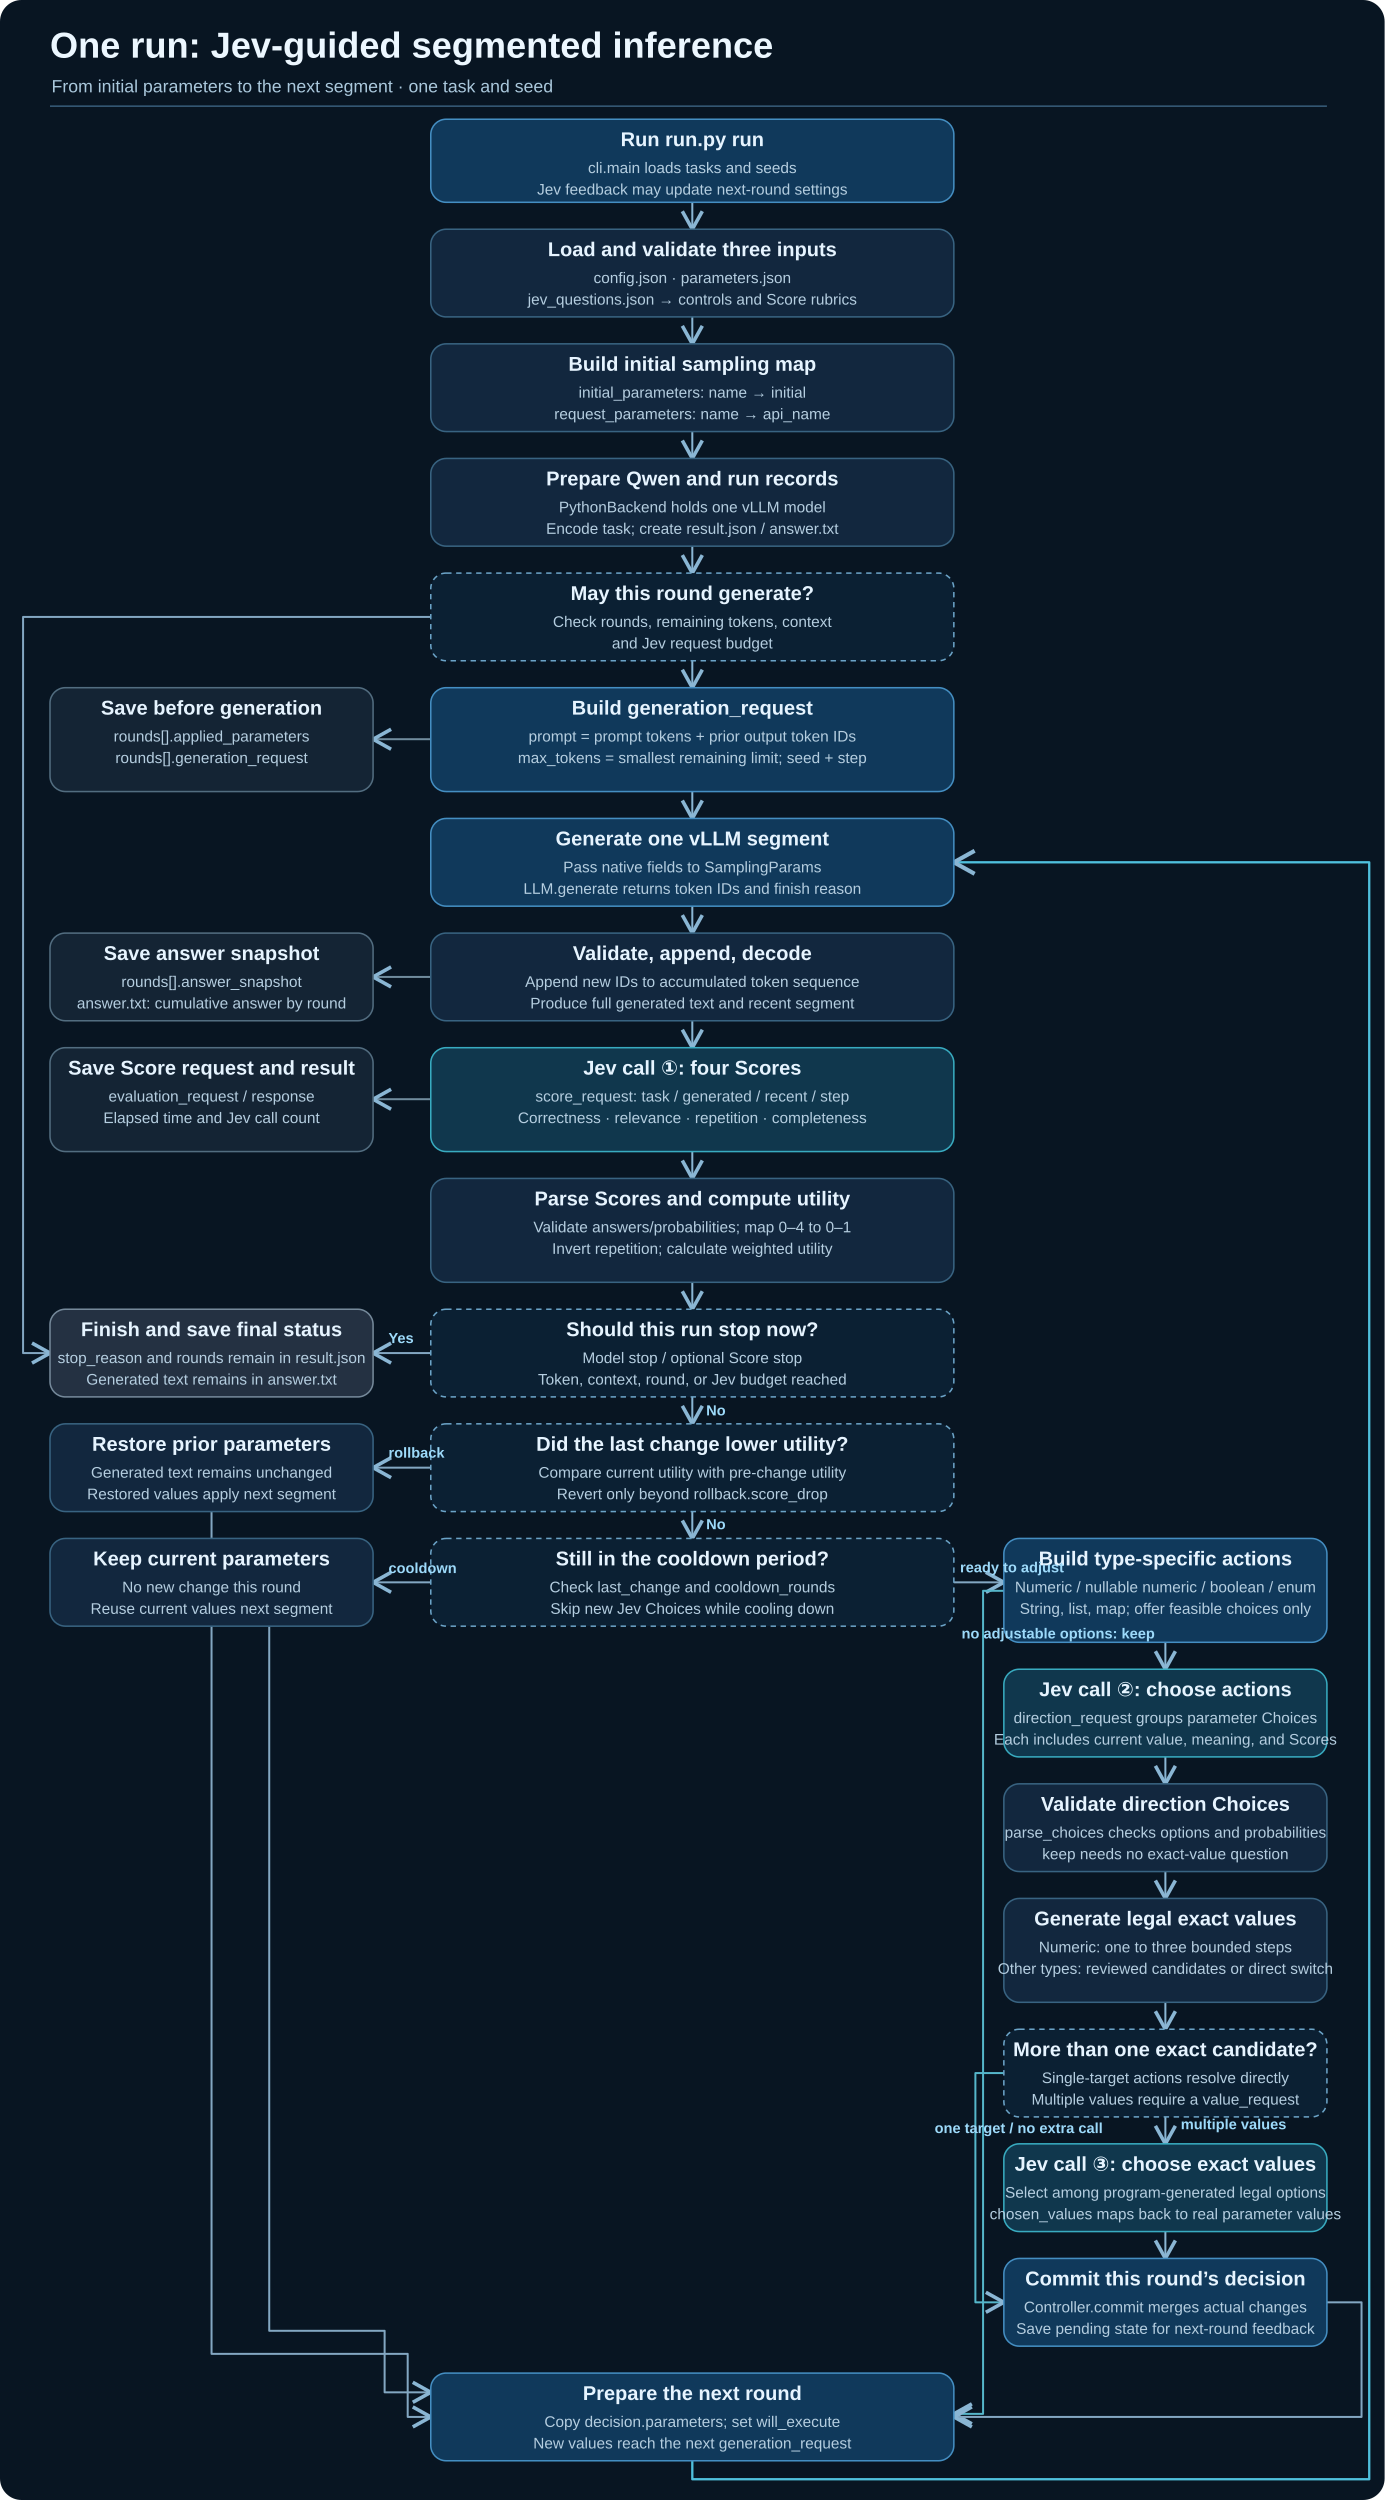
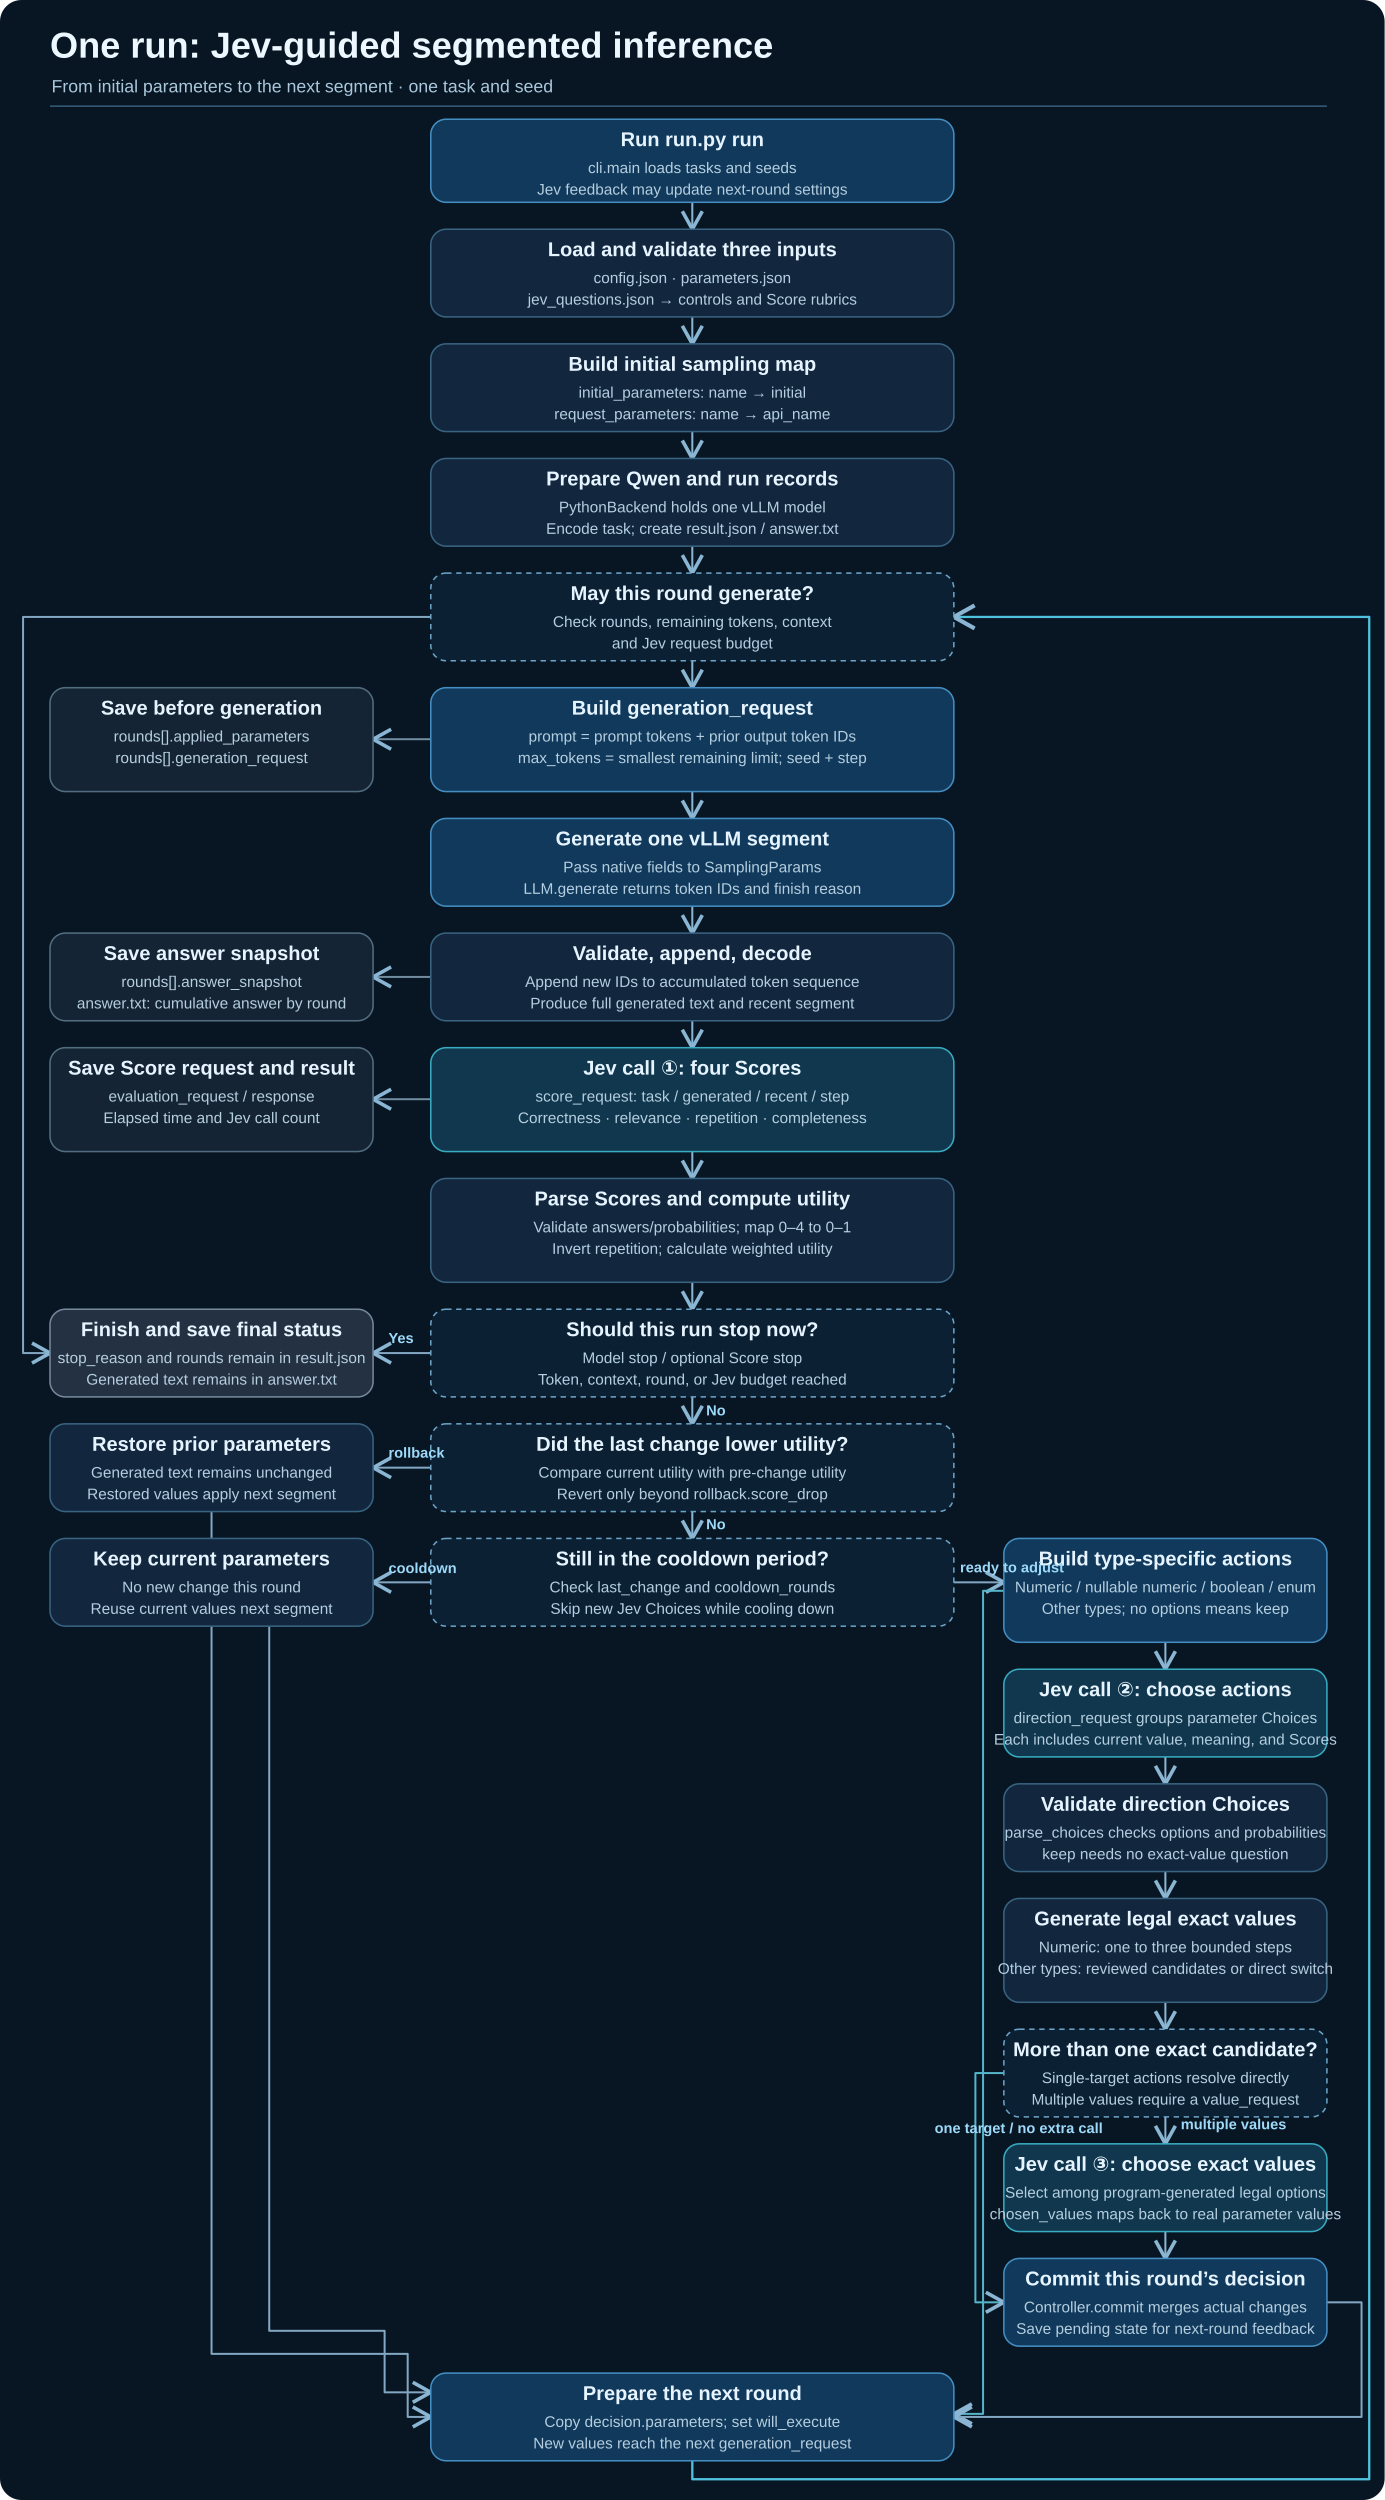
<svg xmlns="http://www.w3.org/2000/svg" viewBox="0 0 1800 3250" role="img" aria-labelledby="title desc">
  <defs>
    <marker id="arrowhead" markerWidth="12" markerHeight="12" refX="10" refY="6" orient="auto">
      <path d="M1 1 L10 6 L1 11" fill="none" stroke="#8ab6d4" stroke-width="1.8" />
    </marker>
  </defs>
  <style>
    .node{fill:#12273e;stroke:#386381;stroke-width:2}
    .node.start,.node.emphasis{fill:#10395b;stroke:#448ec2}
    .node.jev{fill:#10374d;stroke:#38abc0}
    .node.decision{fill:#0b2033;stroke:#6ba3c7;stroke-dasharray:7 6}
    .node.record{fill:#142434;stroke:#526d80}.node.finish{fill:#243142;stroke:#75899a}
    .node-title{fill:#e6f4ff;font:700 26px Arial,'Microsoft YaHei',sans-serif}
    .node-detail{fill:#b5cee0;font:20px Arial,'Microsoft YaHei',sans-serif}
    .edge{fill:none;stroke:#8ab6d4;stroke-width:2.6;stroke-linejoin:round;stroke-linecap:round}
    .edge.record{stroke:#708c9e}.edge.branch{stroke:#83a7c2}.edge.bypass{stroke:#55b6ca}.edge.loop{stroke:#4fc0dd;stroke-width:3}
    .edge-label{fill:#9ddafa;font:700 19px Arial,'Microsoft YaHei',sans-serif}
  </style>
  <rect width="1800" height="3250" rx="28" fill="#081522" />
  <text x="65" y="75" fill="#ecf7ff" font-family="Arial,'Microsoft YaHei',sans-serif" font-size="47" font-weight="700">One run: Jev-guided segmented inference</text>
  <text x="67" y="120" fill="#aac8dc" font-family="Arial,'Microsoft YaHei',sans-serif" font-size="23">From initial parameters to the next segment · one task and seed</text>
  <path d="M65 138 H1725" stroke="#365b78" stroke-width="2" />
  <path d="M900 263 V298" class="edge " marker-end="url(#arrowhead)" />
  <path d="M900 412 V447" class="edge " marker-end="url(#arrowhead)" />
  <path d="M900 561 V596" class="edge " marker-end="url(#arrowhead)" />
  <path d="M900 710 V745" class="edge " marker-end="url(#arrowhead)" />
  <path d="M900 859 V894" class="edge " marker-end="url(#arrowhead)" />
  <path d="M900 1029 V1064" class="edge " marker-end="url(#arrowhead)" />
  <path d="M560 802 H30 V1759 H65" class="edge branch" marker-end="url(#arrowhead)" />
  <path d="M560 961 H485" class="edge record" marker-end="url(#arrowhead)" />
  <path d="M900 1178 V1213" class="edge " marker-end="url(#arrowhead)" />
  <path d="M560 1270 H485" class="edge record" marker-end="url(#arrowhead)" />
  <path d="M900 1327 V1362" class="edge " marker-end="url(#arrowhead)" />
  <path d="M560 1429 H485" class="edge record" marker-end="url(#arrowhead)" />
  <path d="M900 1497 V1532" class="edge " marker-end="url(#arrowhead)" />
  <path d="M900 1667 V1702" class="edge " marker-end="url(#arrowhead)" />
  <path d="M560 1759 H485" class="edge branch" marker-end="url(#arrowhead)" />
  <path d="M900 1816 V1851" class="edge " marker-end="url(#arrowhead)" />
  <path d="M560 1908 H485" class="edge branch" marker-end="url(#arrowhead)" />
  <path d="M900 1965 V2000" class="edge " marker-end="url(#arrowhead)" />
  <path d="M560 2057 H485" class="edge branch" marker-end="url(#arrowhead)" />
  <path d="M1240 2057 H1305" class="edge branch" marker-end="url(#arrowhead)" />
  <path d="M1515 2135 V2170" class="edge " marker-end="url(#arrowhead)" />
  <path d="M1515 2284 V2319" class="edge " marker-end="url(#arrowhead)" />
  <path d="M1515 2433 V2468" class="edge " marker-end="url(#arrowhead)" />
  <path d="M1515 2603 V2638" class="edge " marker-end="url(#arrowhead)" />
  <path d="M1515 2752 V2787" class="edge " marker-end="url(#arrowhead)" />
  <path d="M1515 2901 V2936" class="edge " marker-end="url(#arrowhead)" />
  <path d="M1305 2695 H1268 V2993 H1305" class="edge bypass" marker-end="url(#arrowhead)" />
  <path d="M1305 2068 H1278 V3138 H1240" class="edge bypass" marker-end="url(#arrowhead)" />
  <path d="M1725 2993 H1770 V3142 H1240" class="edge branch" marker-end="url(#arrowhead)" />
  <path d="M275 1965 V3060 H530 V3142 H560" class="edge branch" marker-end="url(#arrowhead)" />
  <path d="M350 2114 V3030 H500 V3110 H560" class="edge branch" marker-end="url(#arrowhead)" />
-   <path d="M900 3199 V3223 H1780 V1121 H1240" class="edge loop" marker-end="url(#arrowhead)" />
+   <path d="M900 3199 V3223 H1780 V802 H1240" class="edge loop" marker-end="url(#arrowhead)" />
  <g>
    <rect x="560" y="155" width="680" height="108" rx="20" class="node start" />
    <text x="900" y="190" text-anchor="middle" class="node-title">Run run.py run</text>
    <text x="900" y="225" text-anchor="middle" class="node-detail">cli.main loads tasks and seeds</text>
    <text x="900" y="253" text-anchor="middle" class="node-detail">Jev feedback may update next-round settings</text>
  </g>
  <g>
    <rect x="560" y="298" width="680" height="114" rx="20" class="node normal" />
    <text x="900" y="333" text-anchor="middle" class="node-title">Load and validate three inputs</text>
    <text x="900" y="368" text-anchor="middle" class="node-detail">config.json · parameters.json</text>
    <text x="900" y="396" text-anchor="middle" class="node-detail">jev_questions.json → controls and Score rubrics</text>
  </g>
  <g>
    <rect x="560" y="447" width="680" height="114" rx="20" class="node normal" />
    <text x="900" y="482" text-anchor="middle" class="node-title">Build initial sampling map</text>
    <text x="900" y="517" text-anchor="middle" class="node-detail">initial_parameters: name → initial</text>
    <text x="900" y="545" text-anchor="middle" class="node-detail">request_parameters: name → api_name</text>
  </g>
  <g>
    <rect x="560" y="596" width="680" height="114" rx="20" class="node normal" />
    <text x="900" y="631" text-anchor="middle" class="node-title">Prepare Qwen and run records</text>
    <text x="900" y="666" text-anchor="middle" class="node-detail">PythonBackend holds one vLLM model</text>
    <text x="900" y="694" text-anchor="middle" class="node-detail">Encode task; create result.json / answer.txt</text>
  </g>
  <g>
    <rect x="560" y="745" width="680" height="114" rx="20" class="node decision" />
    <text x="900" y="780" text-anchor="middle" class="node-title">May this round generate?</text>
    <text x="900" y="815" text-anchor="middle" class="node-detail">Check rounds, remaining tokens, context</text>
    <text x="900" y="843" text-anchor="middle" class="node-detail">and Jev request budget</text>
  </g>
  <g>
    <rect x="560" y="894" width="680" height="135" rx="20" class="node emphasis" />
    <text x="900" y="929" text-anchor="middle" class="node-title">Build generation_request</text>
    <text x="900" y="964" text-anchor="middle" class="node-detail">prompt = prompt tokens + prior output token IDs</text>
    <text x="900" y="992" text-anchor="middle" class="node-detail">max_tokens = smallest remaining limit; seed + step</text>
  </g>
  <g>
    <rect x="65" y="894" width="420" height="135" rx="20" class="node record" />
    <text x="275" y="929" text-anchor="middle" class="node-title">Save before generation</text>
    <text x="275" y="964" text-anchor="middle" class="node-detail">rounds[].applied_parameters</text>
    <text x="275" y="992" text-anchor="middle" class="node-detail">rounds[].generation_request</text>
  </g>
  <g>
    <rect x="560" y="1064" width="680" height="114" rx="20" class="node emphasis" />
    <text x="900" y="1099" text-anchor="middle" class="node-title">Generate one vLLM segment</text>
    <text x="900" y="1134" text-anchor="middle" class="node-detail">Pass native fields to SamplingParams</text>
    <text x="900" y="1162" text-anchor="middle" class="node-detail">LLM.generate returns token IDs and finish reason</text>
  </g>
  <g>
    <rect x="560" y="1213" width="680" height="114" rx="20" class="node normal" />
    <text x="900" y="1248" text-anchor="middle" class="node-title">Validate, append, decode</text>
    <text x="900" y="1283" text-anchor="middle" class="node-detail">Append new IDs to accumulated token sequence</text>
    <text x="900" y="1311" text-anchor="middle" class="node-detail">Produce full generated text and recent segment</text>
  </g>
  <g>
    <rect x="65" y="1213" width="420" height="114" rx="20" class="node record" />
    <text x="275" y="1248" text-anchor="middle" class="node-title">Save answer snapshot</text>
    <text x="275" y="1283" text-anchor="middle" class="node-detail">rounds[].answer_snapshot</text>
    <text x="275" y="1311" text-anchor="middle" class="node-detail">answer.txt: cumulative answer by round</text>
  </g>
  <g>
    <rect x="560" y="1362" width="680" height="135" rx="20" class="node jev" />
    <text x="900" y="1397" text-anchor="middle" class="node-title">Jev call ①: four Scores</text>
    <text x="900" y="1432" text-anchor="middle" class="node-detail">score_request: task / generated / recent / step</text>
    <text x="900" y="1460" text-anchor="middle" class="node-detail">Correctness · relevance · repetition · completeness</text>
  </g>
  <g>
    <rect x="65" y="1362" width="420" height="135" rx="20" class="node record" />
    <text x="275" y="1397" text-anchor="middle" class="node-title">Save Score request and result</text>
    <text x="275" y="1432" text-anchor="middle" class="node-detail">evaluation_request / response</text>
    <text x="275" y="1460" text-anchor="middle" class="node-detail">Elapsed time and Jev call count</text>
  </g>
  <g>
    <rect x="560" y="1532" width="680" height="135" rx="20" class="node normal" />
    <text x="900" y="1567" text-anchor="middle" class="node-title">Parse Scores and compute utility</text>
    <text x="900" y="1602" text-anchor="middle" class="node-detail">Validate answers/probabilities; map 0–4 to 0–1</text>
    <text x="900" y="1630" text-anchor="middle" class="node-detail">Invert repetition; calculate weighted utility</text>
  </g>
  <g>
    <rect x="560" y="1702" width="680" height="114" rx="20" class="node decision" />
    <text x="900" y="1737" text-anchor="middle" class="node-title">Should this run stop now?</text>
    <text x="900" y="1772" text-anchor="middle" class="node-detail">Model stop / optional Score stop</text>
    <text x="900" y="1800" text-anchor="middle" class="node-detail">Token, context, round, or Jev budget reached</text>
  </g>
  <g>
    <rect x="65" y="1702" width="420" height="114" rx="20" class="node finish" />
    <text x="275" y="1737" text-anchor="middle" class="node-title">Finish and save final status</text>
    <text x="275" y="1772" text-anchor="middle" class="node-detail">stop_reason and rounds remain in result.json</text>
    <text x="275" y="1800" text-anchor="middle" class="node-detail">Generated text remains in answer.txt</text>
  </g>
  <g>
    <rect x="560" y="1851" width="680" height="114" rx="20" class="node decision" />
    <text x="900" y="1886" text-anchor="middle" class="node-title">Did the last change lower utility?</text>
    <text x="900" y="1921" text-anchor="middle" class="node-detail">Compare current utility with pre-change utility</text>
    <text x="900" y="1949" text-anchor="middle" class="node-detail">Revert only beyond rollback.score_drop</text>
  </g>
  <g>
    <rect x="65" y="1851" width="420" height="114" rx="20" class="node normal" />
    <text x="275" y="1886" text-anchor="middle" class="node-title">Restore prior parameters</text>
    <text x="275" y="1921" text-anchor="middle" class="node-detail">Generated text remains unchanged</text>
    <text x="275" y="1949" text-anchor="middle" class="node-detail">Restored values apply next segment</text>
  </g>
  <g>
    <rect x="560" y="2000" width="680" height="114" rx="20" class="node decision" />
    <text x="900" y="2035" text-anchor="middle" class="node-title">Still in the cooldown period?</text>
    <text x="900" y="2070" text-anchor="middle" class="node-detail">Check last_change and cooldown_rounds</text>
    <text x="900" y="2098" text-anchor="middle" class="node-detail">Skip new Jev Choices while cooling down</text>
  </g>
  <g>
    <rect x="65" y="2000" width="420" height="114" rx="20" class="node normal" />
    <text x="275" y="2035" text-anchor="middle" class="node-title">Keep current parameters</text>
    <text x="275" y="2070" text-anchor="middle" class="node-detail">No new change this round</text>
    <text x="275" y="2098" text-anchor="middle" class="node-detail">Reuse current values next segment</text>
  </g>
  <g>
    <rect x="1305" y="2000" width="420" height="135" rx="20" class="node emphasis" />
    <text x="1515" y="2035" text-anchor="middle" class="node-title">Build type-specific actions</text>
    <text x="1515" y="2070" text-anchor="middle" class="node-detail">Numeric / nullable numeric / boolean / enum</text>
-     <text x="1515" y="2098" text-anchor="middle" class="node-detail">String, list, map; offer feasible choices only</text>
+     <text x="1515" y="2098" text-anchor="middle" class="node-detail">Other types; no options means keep</text>
  </g>
  <g>
    <rect x="1305" y="2170" width="420" height="114" rx="20" class="node jev" />
    <text x="1515" y="2205" text-anchor="middle" class="node-title">Jev call ②: choose actions</text>
    <text x="1515" y="2240" text-anchor="middle" class="node-detail">direction_request groups parameter Choices</text>
    <text x="1515" y="2268" text-anchor="middle" class="node-detail">Each includes current value, meaning, and Scores</text>
  </g>
  <g>
    <rect x="1305" y="2319" width="420" height="114" rx="20" class="node normal" />
    <text x="1515" y="2354" text-anchor="middle" class="node-title">Validate direction Choices</text>
    <text x="1515" y="2389" text-anchor="middle" class="node-detail">parse_choices checks options and probabilities</text>
    <text x="1515" y="2417" text-anchor="middle" class="node-detail">keep needs no exact-value question</text>
  </g>
  <g>
    <rect x="1305" y="2468" width="420" height="135" rx="20" class="node normal" />
    <text x="1515" y="2503" text-anchor="middle" class="node-title">Generate legal exact values</text>
    <text x="1515" y="2538" text-anchor="middle" class="node-detail">Numeric: one to three bounded steps</text>
    <text x="1515" y="2566" text-anchor="middle" class="node-detail">Other types: reviewed candidates or direct switch</text>
  </g>
  <g>
    <rect x="1305" y="2638" width="420" height="114" rx="20" class="node decision" />
    <text x="1515" y="2673" text-anchor="middle" class="node-title">More than one exact candidate?</text>
    <text x="1515" y="2708" text-anchor="middle" class="node-detail">Single-target actions resolve directly</text>
    <text x="1515" y="2736" text-anchor="middle" class="node-detail">Multiple values require a value_request</text>
  </g>
  <g>
    <rect x="1305" y="2787" width="420" height="114" rx="20" class="node jev" />
    <text x="1515" y="2822" text-anchor="middle" class="node-title">Jev call ③: choose exact values</text>
    <text x="1515" y="2857" text-anchor="middle" class="node-detail">Select among program-generated legal options</text>
    <text x="1515" y="2885" text-anchor="middle" class="node-detail">chosen_values maps back to real parameter values</text>
  </g>
  <g>
    <rect x="1305" y="2936" width="420" height="114" rx="20" class="node emphasis" />
    <text x="1515" y="2971" text-anchor="middle" class="node-title">Commit this round’s decision</text>
    <text x="1515" y="3006" text-anchor="middle" class="node-detail">Controller.commit merges actual changes</text>
    <text x="1515" y="3034" text-anchor="middle" class="node-detail">Save pending state for next-round feedback</text>
  </g>
  <g>
    <rect x="560" y="3085" width="680" height="114" rx="20" class="node emphasis" />
    <text x="900" y="3120" text-anchor="middle" class="node-title">Prepare the next round</text>
    <text x="900" y="3155" text-anchor="middle" class="node-detail">Copy decision.parameters; set will_execute</text>
    <text x="900" y="3183" text-anchor="middle" class="node-detail">New values reach the next generation_request</text>
  </g>
  <text x="505" y="1746" class="edge-label">Yes</text>
  <text x="918" y="1840" class="edge-label">No</text>
  <text x="505" y="1895" class="edge-label">rollback</text>
  <text x="918" y="1988" class="edge-label">No</text>
  <text x="505" y="2045" class="edge-label">cooldown</text>
  <text x="1248" y="2044" class="edge-label">ready to adjust</text>
  <text x="1535" y="2768" class="edge-label">multiple values</text>
  <text x="1215" y="2773" class="edge-label">one target / no extra call</text>
-   <text x="1250" y="2130" class="edge-label">no adjustable options: keep</text>
</svg>
